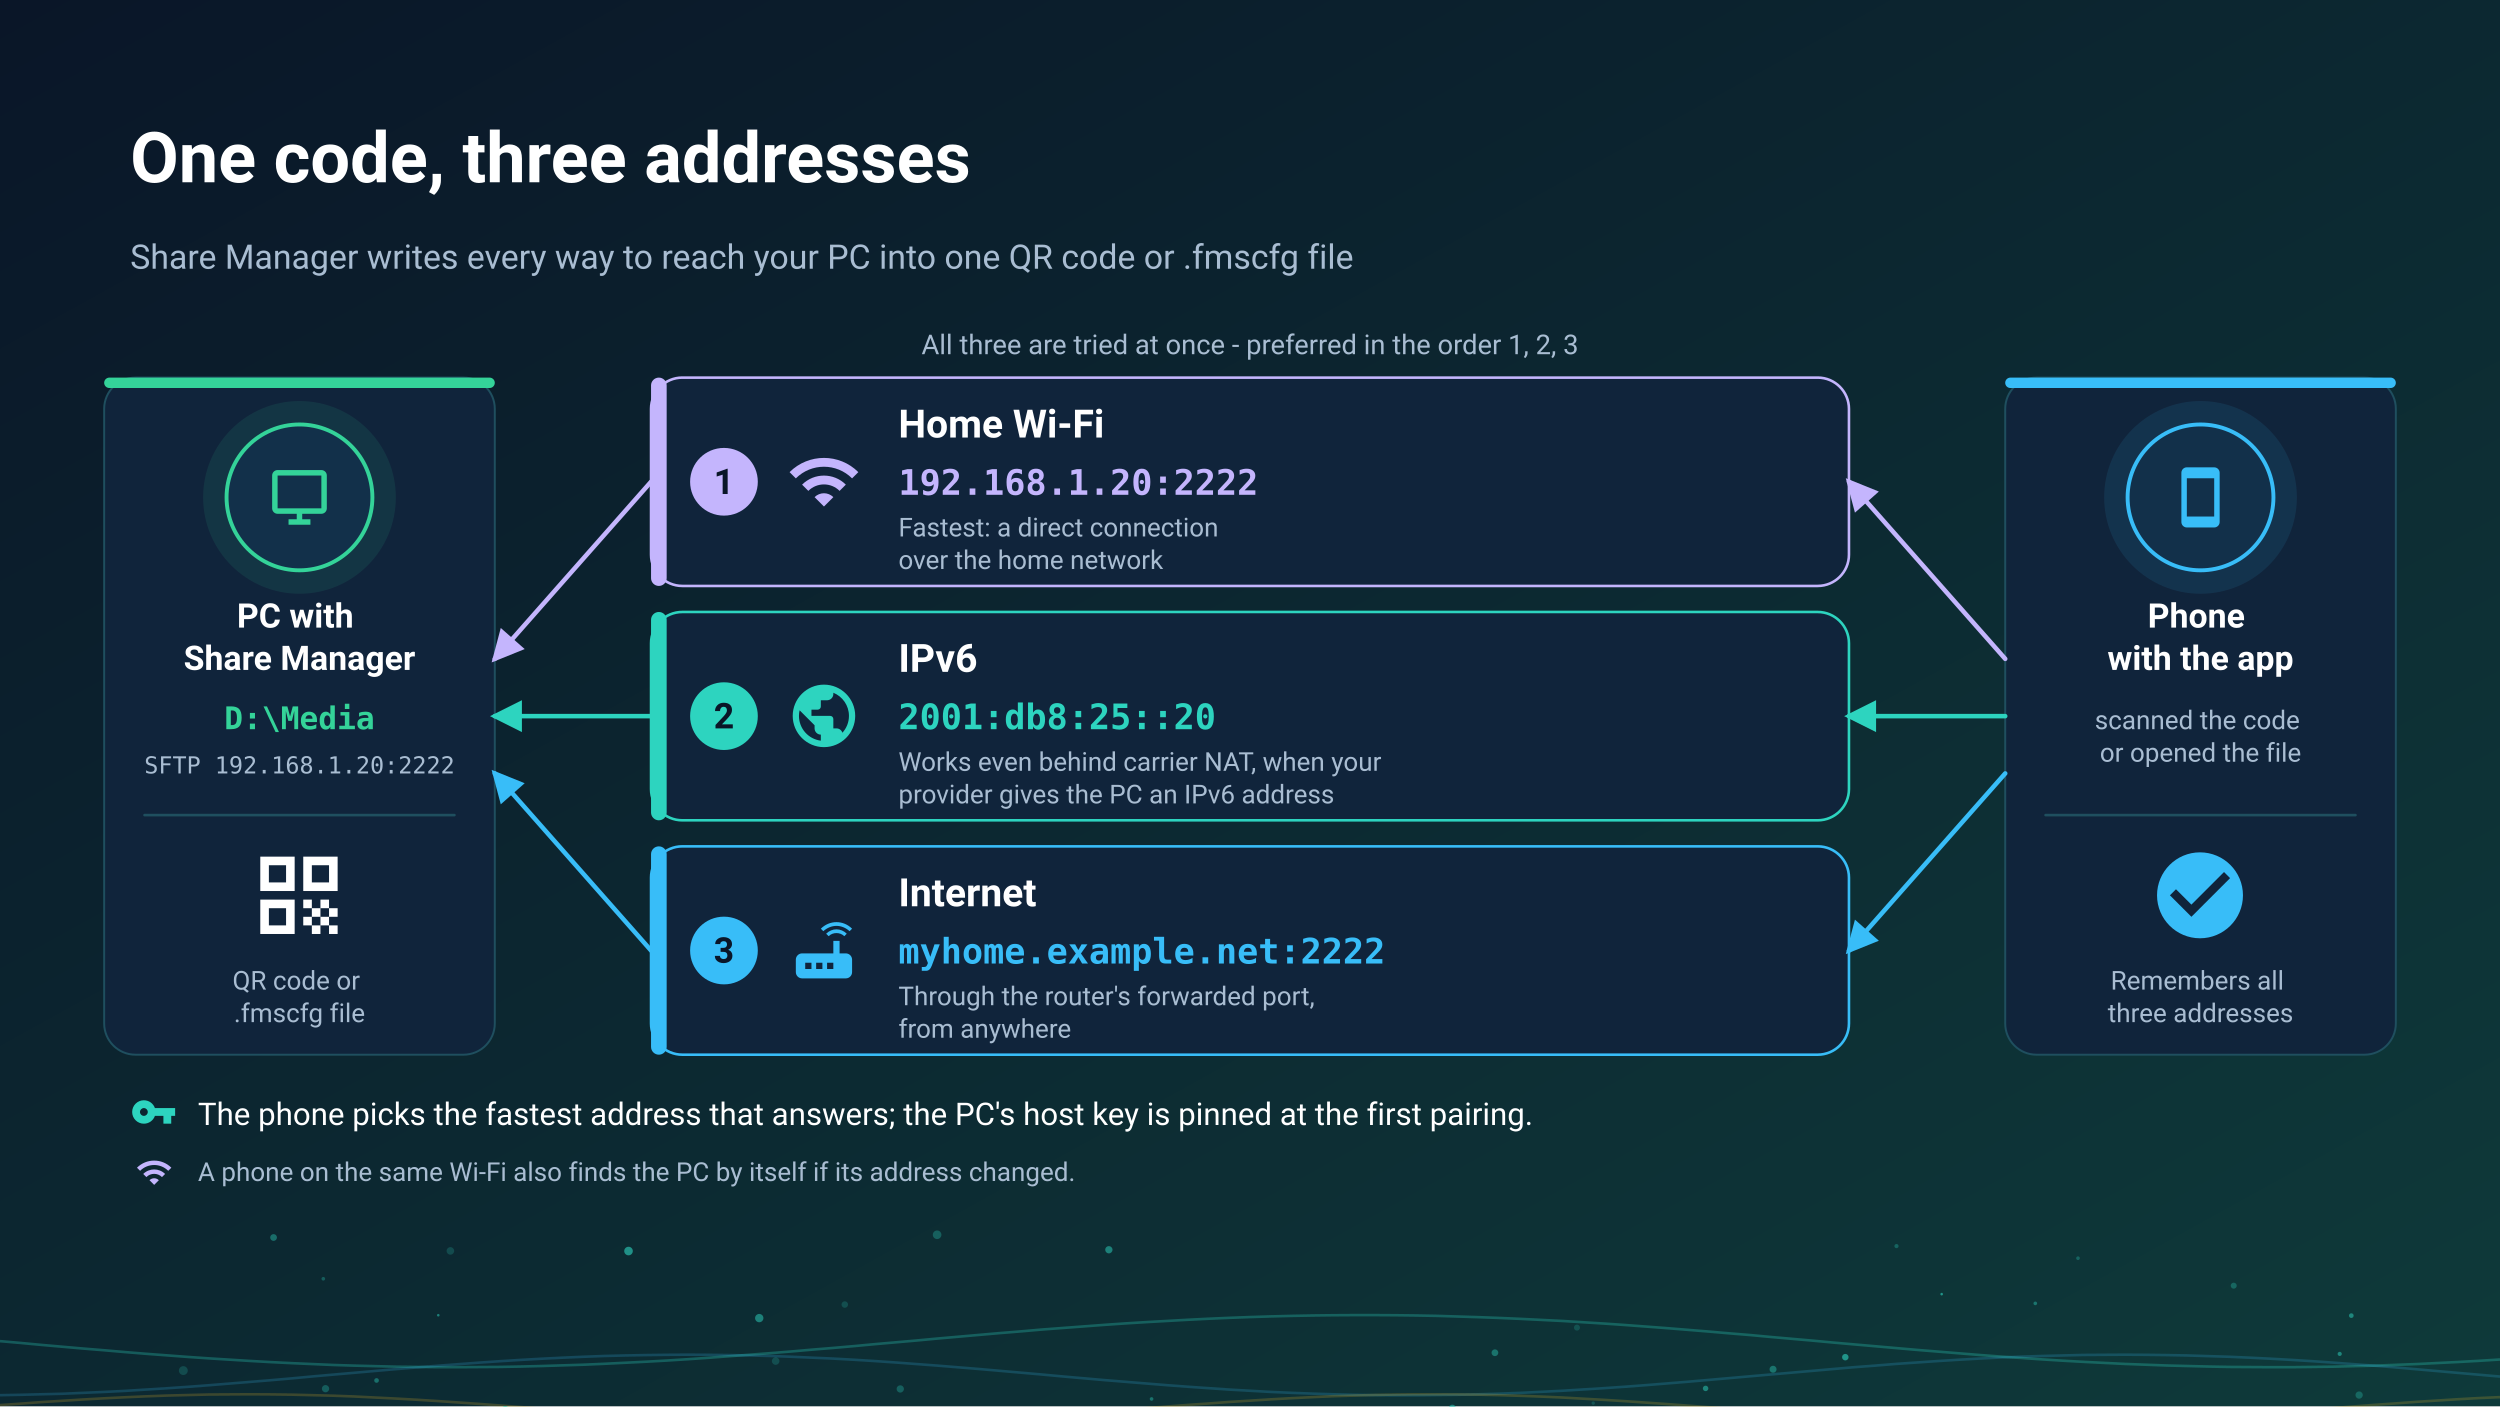
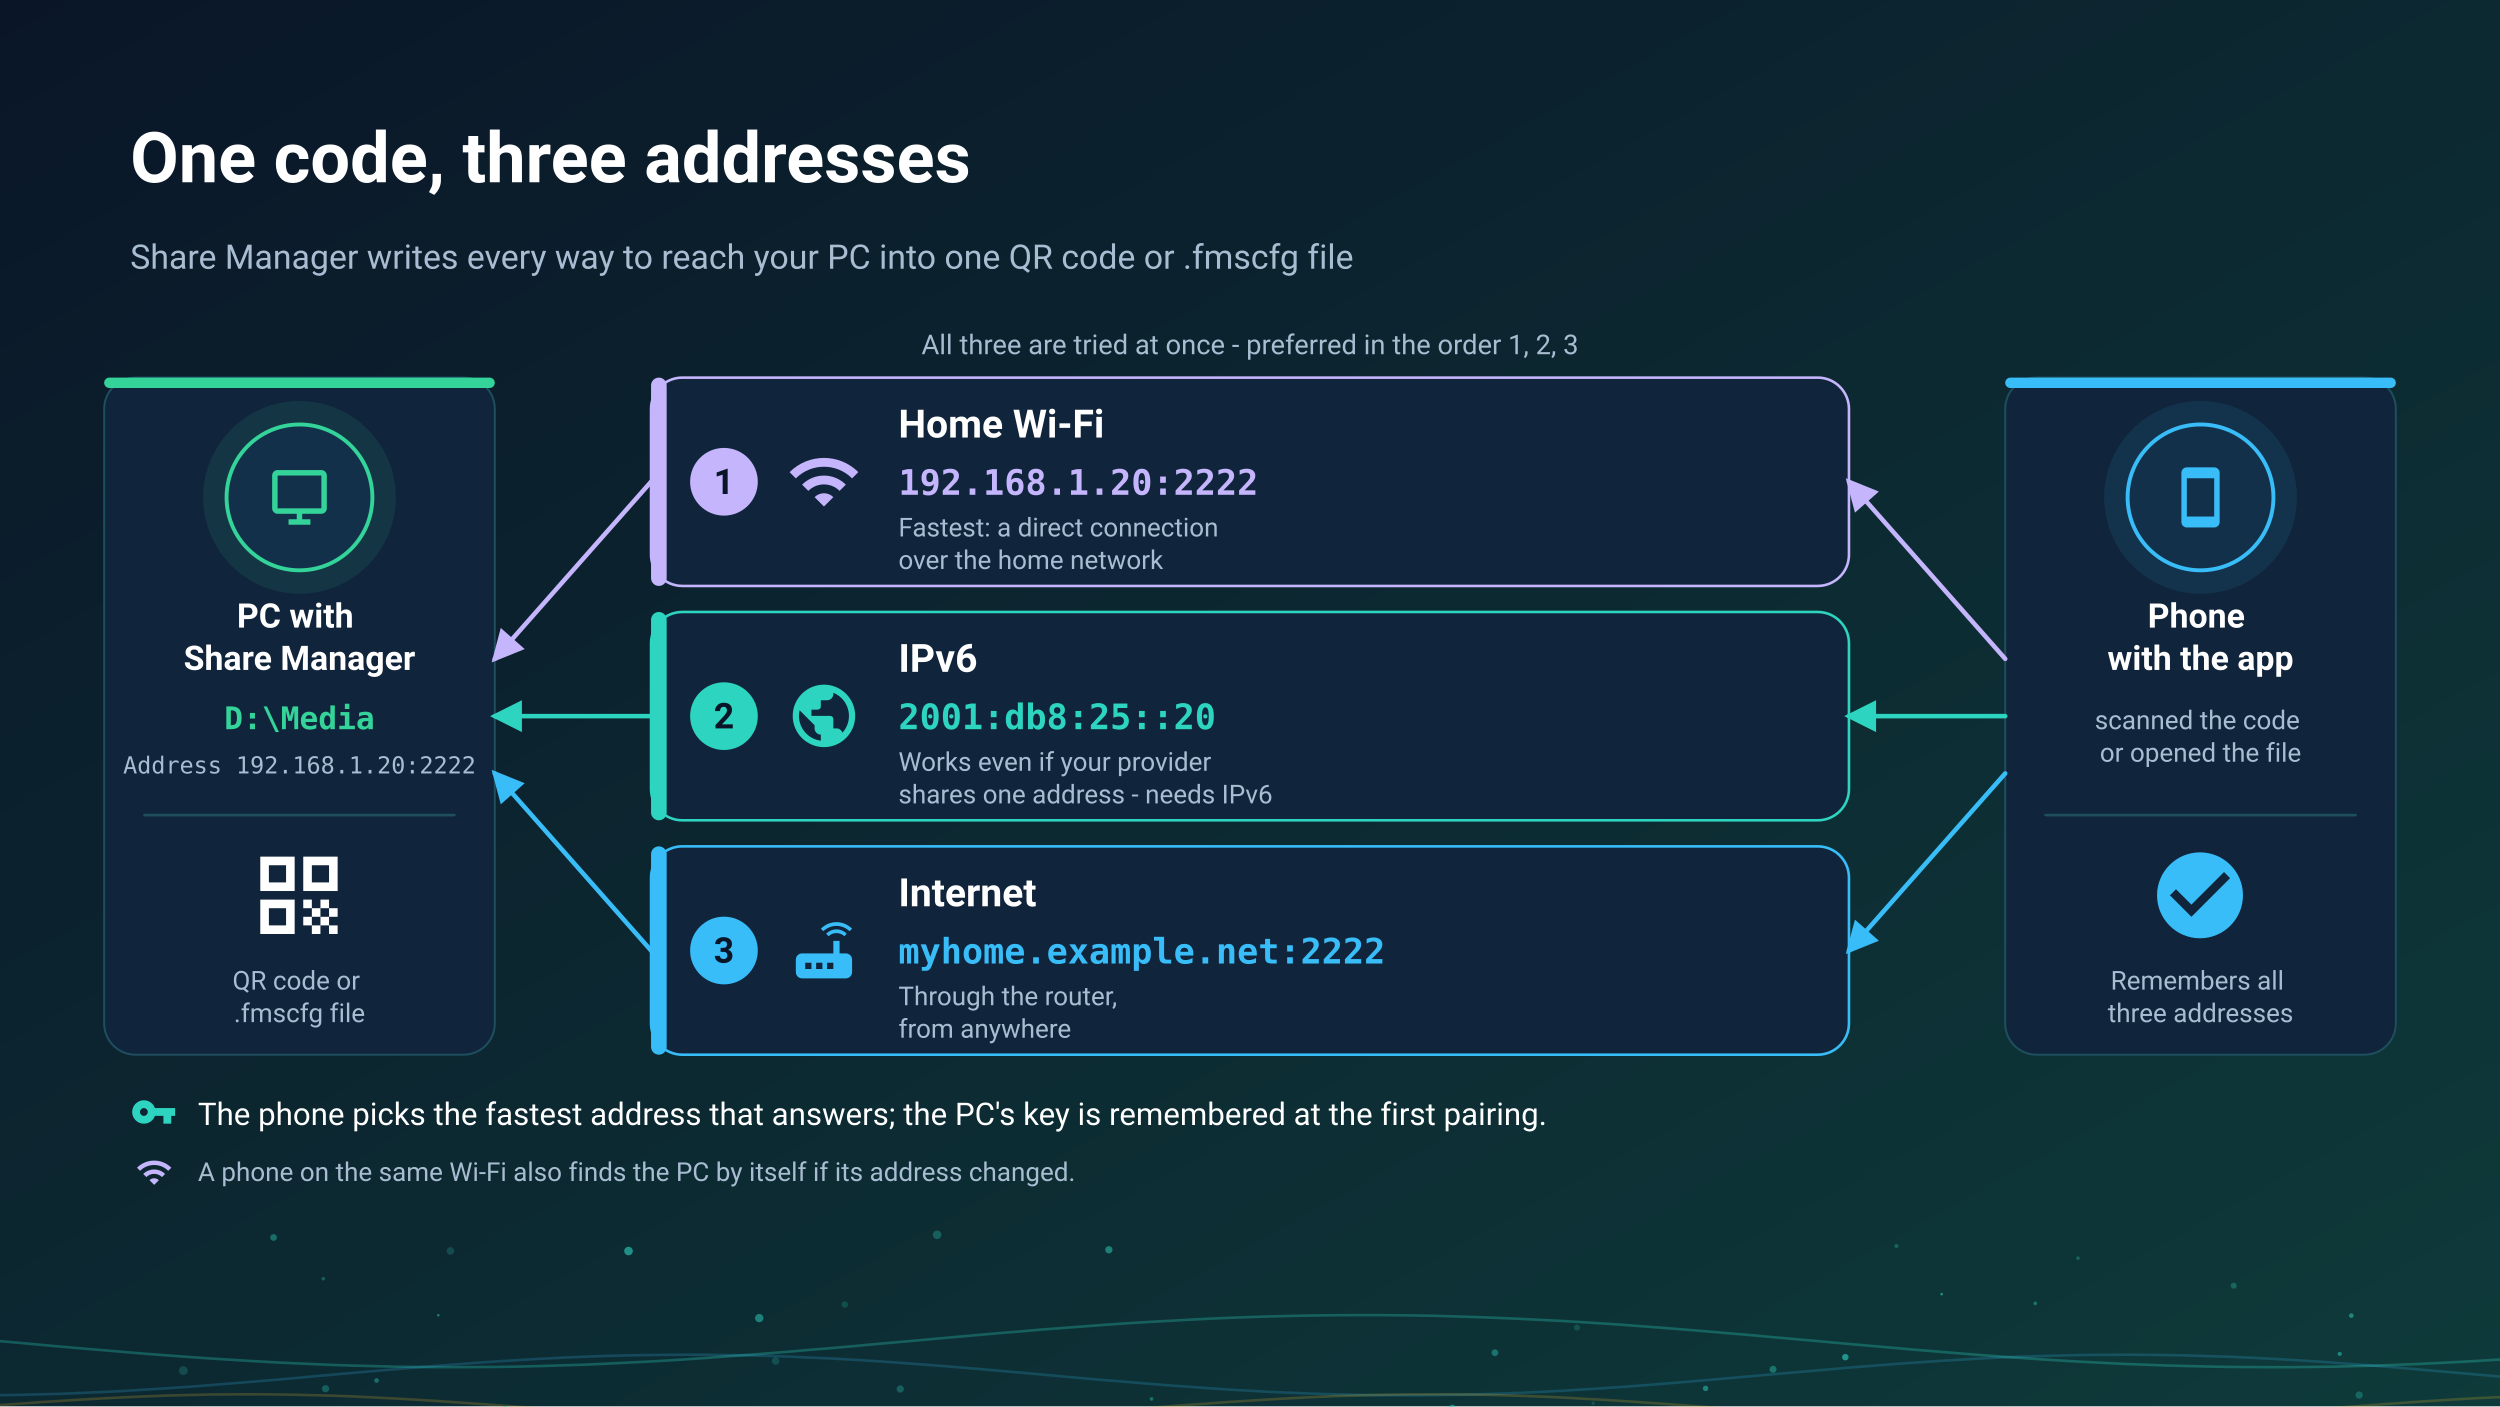
<svg xmlns="http://www.w3.org/2000/svg" viewBox="0 0 1920 1080" width="1920" height="1080" role="img" aria-labelledby="t d" lang="en">
  <defs>
    <marker id="arr-control" viewBox="0 0 10 10" refX="8.5" refY="5" markerWidth="7" markerHeight="7" orient="auto">
      <path d="M0 0L10 5L0 10z" fill="#38bdf8" />
    </marker>
    <marker id="arr-control-s" viewBox="0 0 10 10" refX="1.5" refY="5" markerWidth="7" markerHeight="7" orient="auto">
      <path d="M10 0L0 5L10 10z" fill="#38bdf8" />
    </marker>
    <marker id="arr-tunnel" viewBox="0 0 10 10" refX="8.5" refY="5" markerWidth="7" markerHeight="7" orient="auto">
      <path d="M0 0L10 5L0 10z" fill="#34d399" />
    </marker>
    <marker id="arr-tunnel-s" viewBox="0 0 10 10" refX="1.5" refY="5" markerWidth="7" markerHeight="7" orient="auto">
      <path d="M10 0L0 5L10 10z" fill="#34d399" />
    </marker>
    <marker id="arr-media" viewBox="0 0 10 10" refX="8.5" refY="5" markerWidth="7" markerHeight="7" orient="auto">
      <path d="M0 0L10 5L0 10z" fill="#fbbf24" />
    </marker>
    <marker id="arr-media-s" viewBox="0 0 10 10" refX="1.5" refY="5" markerWidth="7" markerHeight="7" orient="auto">
      <path d="M10 0L0 5L10 10z" fill="#fbbf24" />
    </marker>
    <marker id="arr-lan" viewBox="0 0 10 10" refX="8.5" refY="5" markerWidth="7" markerHeight="7" orient="auto">
      <path d="M0 0L10 5L0 10z" fill="#c4b5fd" />
    </marker>
    <marker id="arr-lan-s" viewBox="0 0 10 10" refX="1.5" refY="5" markerWidth="7" markerHeight="7" orient="auto">
      <path d="M10 0L0 5L10 10z" fill="#c4b5fd" />
    </marker>
    <marker id="arr-danger" viewBox="0 0 10 10" refX="8.5" refY="5" markerWidth="7" markerHeight="7" orient="auto">
      <path d="M0 0L10 5L0 10z" fill="#fca5a5" />
    </marker>
    <marker id="arr-danger-s" viewBox="0 0 10 10" refX="1.5" refY="5" markerWidth="7" markerHeight="7" orient="auto">
      <path d="M10 0L0 5L10 10z" fill="#fca5a5" />
    </marker>
    <marker id="arr-server" viewBox="0 0 10 10" refX="8.5" refY="5" markerWidth="7" markerHeight="7" orient="auto">
      <path d="M0 0L10 5L0 10z" fill="#2dd4bf" />
    </marker>
    <marker id="arr-server-s" viewBox="0 0 10 10" refX="1.5" refY="5" markerWidth="7" markerHeight="7" orient="auto">
      <path d="M10 0L0 5L10 10z" fill="#2dd4bf" />
    </marker>
    <marker id="arr-muted" viewBox="0 0 10 10" refX="8.5" refY="5" markerWidth="7" markerHeight="7" orient="auto">
      <path d="M0 0L10 5L0 10z" fill="#a9bdd2" />
    </marker>
    <marker id="arr-muted-s" viewBox="0 0 10 10" refX="1.5" refY="5" markerWidth="7" markerHeight="7" orient="auto">
      <path d="M10 0L0 5L10 10z" fill="#a9bdd2" />
    </marker>
    <marker id="arr-text" viewBox="0 0 10 10" refX="8.5" refY="5" markerWidth="7" markerHeight="7" orient="auto">
      <path d="M0 0L10 5L0 10z" fill="#ffffff" />
    </marker>
    <marker id="arr-text-s" viewBox="0 0 10 10" refX="1.5" refY="5" markerWidth="7" markerHeight="7" orient="auto">
      <path d="M10 0L0 5L10 10z" fill="#ffffff" />
    </marker>
    <filter id="soft" x="-20%" y="-20%" width="140%" height="140%">
      <feDropShadow dx="0" dy="4" stdDeviation="8" flood-color="#000" flood-opacity="0.18" />
    </filter>
    <filter id="glow" x="-50%" y="-50%" width="200%" height="200%">
      <feGaussianBlur stdDeviation="14" />
    </filter>
    <linearGradient id="bgGrad" x1="0" y1="0" x2="1" y2="1">
      <stop offset="0" stop-color="#0a1628" />
      <stop offset="1" stop-color="#0e3a3a" />
    </linearGradient>
    <radialGradient id="hub" cx="0.5" cy="0.5" r="0.5">
      <stop offset="0" stop-color="#2dd4bf" stop-opacity="0.55" />
      <stop offset="1" stop-color="#2dd4bf" stop-opacity="0" />
    </radialGradient>
  </defs>
  <rect width="1920" height="1080" fill="url(#bgGrad)" />
  <g aria-hidden="true">
    <polyline points="0 1030 16 1031.4 32 1032.9 48 1034.3 64 1035.7 80 1037 96 1038.4 112 1039.7 128 1040.9 144 1042.1 160 1043.2 176 1044.2 192 1045.2 208 1046.1 224 1046.9 240 1047.6 256 1048.3 272 1048.8 288 1049.2 304 1049.6 320 1049.8 336 1050 352 1050 368 1049.9 384 1049.8 400 1049.5 416 1049.1 432 1048.6 448 1048.1 464 1047.4 480 1046.6 496 1045.8 512 1044.9 528 1043.9 544 1042.8 560 1041.6 576 1040.4 592 1039.2 608 1037.9 624 1036.5 640 1035.2 656 1033.8 672 1032.3 688 1030.9 704 1029.5 720 1028 736 1026.6 752 1025.2 768 1023.8 784 1022.5 800 1021.1 816 1019.9 832 1018.7 848 1017.5 864 1016.4 880 1015.4 896 1014.5 912 1013.6 928 1012.8 944 1012.1 960 1011.5 976 1011 992 1010.6 1008 1010.3 1024 1010.1 1040 1010 1056 1010 1072 1010.1 1088 1010.3 1104 1010.6 1120 1011.1 1136 1011.6 1152 1012.2 1168 1012.9 1184 1013.7 1200 1014.5 1216 1015.5 1232 1016.5 1248 1017.6 1264 1018.8 1280 1020 1296 1021.3 1312 1022.6 1328 1024 1344 1025.3 1360 1026.8 1376 1028.2 1392 1029.6 1408 1031.1 1424 1032.5 1440 1033.9 1456 1035.3 1472 1036.7 1488 1038 1504 1039.3 1520 1040.6 1536 1041.8 1552 1042.9 1568 1044 1584 1045 1600 1045.9 1616 1046.7 1632 1047.5 1648 1048.1 1664 1048.7 1680 1049.1 1696 1049.5 1712 1049.8 1728 1049.9 1744 1050 1760 1050 1776 1049.8 1792 1049.6 1808 1049.2 1824 1048.8 1840 1048.2 1856 1047.6 1872 1046.8 1888 1046 1904 1045.1 1920 1044.1" fill="none" stroke="#2dd4bf" stroke-width="2" opacity="0.3" />
    <polyline points="0 1071.5 16 1071.2 32 1070.8 48 1070.4 64 1069.7 80 1069 96 1068.2 112 1067.2 128 1066.2 144 1065.1 160 1063.9 176 1062.6 192 1061.3 208 1060 224 1058.6 240 1057.1 256 1055.7 272 1054.3 288 1052.9 304 1051.5 320 1050.2 336 1048.9 352 1047.7 368 1046.5 384 1045.4 400 1044.4 416 1043.5 432 1042.7 448 1042 464 1041.4 480 1041 496 1040.7 512 1040.5 528 1040.4 544 1040.5 560 1040.7 576 1041 592 1041.4 608 1042 624 1042.7 640 1043.4 656 1044.3 672 1045.3 688 1046.4 704 1047.6 720 1048.8 736 1050.1 752 1051.4 768 1052.8 784 1054.2 800 1055.6 816 1057.1 832 1058.5 848 1059.9 864 1061.2 880 1062.5 896 1063.8 912 1065 928 1066.1 944 1067.2 960 1068.1 976 1069 992 1069.7 1008 1070.3 1024 1070.8 1040 1071.2 1056 1071.5 1072 1071.6 1088 1071.6 1104 1071.4 1120 1071.2 1136 1070.8 1152 1070.3 1168 1069.7 1184 1068.9 1200 1068.1 1216 1067.1 1232 1066.1 1248 1065 1264 1063.8 1280 1062.5 1296 1061.2 1312 1059.8 1328 1058.4 1344 1057 1360 1055.6 1376 1054.2 1392 1052.8 1408 1051.4 1424 1050 1440 1048.8 1456 1047.5 1472 1046.4 1488 1045.3 1504 1044.3 1520 1043.4 1536 1042.6 1552 1041.9 1568 1041.4 1584 1041 1600 1040.6 1616 1040.5 1632 1040.4 1648 1040.5 1664 1040.7 1680 1041 1696 1041.5 1712 1042 1728 1042.7 1744 1043.5 1760 1044.4 1776 1045.4 1792 1046.5 1808 1047.7 1824 1048.9 1840 1050.2 1856 1051.6 1872 1053 1888 1054.4 1904 1055.8 1920 1057.2" fill="none" stroke="#38bdf8" stroke-width="2" opacity="0.2" />
    <polyline points="0 1079.1 16 1078 32 1076.8 48 1075.8 64 1074.8 80 1073.9 96 1073.1 112 1072.4 128 1071.8 144 1071.4 160 1071 176 1070.9 192 1070.8 208 1070.9 224 1071.1 240 1071.5 256 1071.9 272 1072.5 288 1073.3 304 1074.1 320 1075 336 1076 352 1077.1 368 1078.2 384 1079.4 400 1080.6 416 1081.9 432 1083.1 448 1084.3 464 1085.5 480 1086.7 496 1087.8 512 1088.8 528 1089.7 544 1090.6 560 1091.3 576 1091.9 592 1092.4 608 1092.8 624 1093.1 640 1093.2 656 1093.2 672 1093 688 1092.7 704 1092.3 720 1091.8 736 1091.1 752 1090.3 768 1089.4 784 1088.5 800 1087.4 816 1086.3 832 1085.1 848 1083.9 864 1082.7 880 1081.5 896 1080.2 912 1079 928 1077.9 944 1076.7 960 1075.7 976 1074.7 992 1073.8 1008 1073 1024 1072.3 1040 1071.8 1056 1071.3 1072 1071 1088 1070.8 1104 1070.8 1120 1070.9 1136 1071.1 1152 1071.5 1168 1072 1184 1072.6 1200 1073.3 1216 1074.2 1232 1075.1 1248 1076.1 1264 1077.2 1280 1078.3 1296 1079.5 1312 1080.7 1328 1082 1344 1083.2 1360 1084.4 1376 1085.6 1392 1086.8 1408 1087.8 1424 1088.9 1440 1089.8 1456 1090.6 1472 1091.4 1488 1092 1504 1092.5 1520 1092.9 1536 1093.1 1552 1093.2 1568 1093.2 1584 1093 1600 1092.7 1616 1092.3 1632 1091.7 1648 1091 1664 1090.2 1680 1089.4 1696 1088.4 1712 1087.3 1728 1086.2 1744 1085 1760 1083.8 1776 1082.6 1792 1081.4 1808 1080.1 1824 1078.9 1840 1077.8 1856 1076.6 1872 1075.6 1888 1074.6 1904 1073.7 1920 1073" fill="none" stroke="#fbbf24" stroke-width="2" opacity="0.2" />
    <circle cx="1769.1" cy="1140.9" r="2.1" fill="#2dd4bf" stroke="none" stroke-width="2" opacity="0.2" />
    <circle cx="388" cy="1082.9" r="3.1" fill="#2dd4bf" stroke="none" stroke-width="2" opacity="0.6" />
    <circle cx="1560.5" cy="1095.1" r="1.3" fill="#2dd4bf" stroke="none" stroke-width="2" opacity="0.5" />
    <circle cx="1811.8" cy="1071.4" r="2.8" fill="#2dd4bf" stroke="none" stroke-width="2" opacity="0.3" />
    <circle cx="1715.5" cy="987.4" r="2.3" fill="#2dd4bf" stroke="none" stroke-width="2" opacity="0.3" />
    <circle cx="1796.9" cy="1039.8" r="1.6" fill="#2dd4bf" stroke="none" stroke-width="2" opacity="0.5" />
    <circle cx="1417.2" cy="1042.3" r="2.5" fill="#2dd4bf" stroke="none" stroke-width="2" opacity="0.6" />
    <circle cx="210.1" cy="950.4" r="2.6" fill="#2dd4bf" stroke="none" stroke-width="2" opacity="0.4" />
    <circle cx="1465" cy="1108.5" r="2.2" fill="#2dd4bf" stroke="none" stroke-width="2" opacity="0.2" />
    <circle cx="1361.7" cy="1051.6" r="2.7" fill="#2dd4bf" stroke="none" stroke-width="2" opacity="0.4" />
    <circle cx="583.1" cy="1012.3" r="3.2" fill="#2dd4bf" stroke="none" stroke-width="2" opacity="0.5" />
    <circle cx="482.7" cy="960.8" r="3.3" fill="#2dd4bf" stroke="none" stroke-width="2" opacity="0.6" />
    <circle cx="336.6" cy="1010.1" r="1" fill="#2dd4bf" stroke="none" stroke-width="2" opacity="0.5" />
    <circle cx="286.7" cy="1116.8" r="2" fill="#2dd4bf" stroke="none" stroke-width="2" opacity="0.4" />
    <circle cx="1309.9" cy="1066.3" r="2.1" fill="#2dd4bf" stroke="none" stroke-width="2" opacity="0.5" />
    <circle cx="120.9" cy="1138.1" r="3.3" fill="#2dd4bf" stroke="none" stroke-width="2" opacity="0.5" />
    <circle cx="140.8" cy="1052.6" r="3.4" fill="#2dd4bf" stroke="none" stroke-width="2" opacity="0.2" />
    <circle cx="250" cy="1066.5" r="2.8" fill="#2dd4bf" stroke="none" stroke-width="2" opacity="0.3" />
    <circle cx="1081.7" cy="1150.5" r="1" fill="#2dd4bf" stroke="none" stroke-width="2" opacity="0.4" />
    <circle cx="1148.1" cy="1038.9" r="2.6" fill="#2dd4bf" stroke="none" stroke-width="2" opacity="0.4" />
    <circle cx="1115.4" cy="1081.7" r="2.9" fill="#2dd4bf" stroke="none" stroke-width="2" opacity="0.5" />
    <circle cx="68.4" cy="1147.1" r="2.2" fill="#2dd4bf" stroke="none" stroke-width="2" opacity="0.6" />
    <circle cx="698.3" cy="1159.8" r="2.1" fill="#2dd4bf" stroke="none" stroke-width="2" opacity="0.2" />
    <circle cx="135.7" cy="1141.3" r="2.3" fill="#2dd4bf" stroke="none" stroke-width="2" opacity="0.3" />
    <circle cx="851.6" cy="959.8" r="2.8" fill="#2dd4bf" stroke="none" stroke-width="2" opacity="0.5" />
    <circle cx="361.3" cy="1095.3" r="3.1" fill="#2dd4bf" stroke="none" stroke-width="2" opacity="0.4" />
    <circle cx="1223.6" cy="1077.6" r="1.3" fill="#2dd4bf" stroke="none" stroke-width="2" opacity="0.2" />
    <circle cx="1515.4" cy="1114.8" r="3.3" fill="#2dd4bf" stroke="none" stroke-width="2" opacity="0.3" />
    <circle cx="1849.7" cy="1114.5" r="1.4" fill="#2dd4bf" stroke="none" stroke-width="2" opacity="0.3" />
    <circle cx="345.9" cy="960.7" r="2.9" fill="#2dd4bf" stroke="none" stroke-width="2" opacity="0.2" />
    <circle cx="80.6" cy="1148.3" r="3.1" fill="#2dd4bf" stroke="none" stroke-width="2" opacity="0.2" />
    <circle cx="289.2" cy="1060.2" r="1.8" fill="#2dd4bf" stroke="none" stroke-width="2" opacity="0.4" />
    <circle cx="884.4" cy="1074.4" r="1.4" fill="#2dd4bf" stroke="none" stroke-width="2" opacity="0.4" />
    <circle cx="1423.4" cy="1131.6" r="2.2" fill="#2dd4bf" stroke="none" stroke-width="2" opacity="0.5" />
    <circle cx="1595.9" cy="966.3" r="1.4" fill="#2dd4bf" stroke="none" stroke-width="2" opacity="0.3" />
    <circle cx="1563.1" cy="1001" r="1.4" fill="#2dd4bf" stroke="none" stroke-width="2" opacity="0.4" />
    <circle cx="248.3" cy="982.1" r="1.4" fill="#2dd4bf" stroke="none" stroke-width="2" opacity="0.3" />
    <circle cx="1456.5" cy="957" r="1.6" fill="#2dd4bf" stroke="none" stroke-width="2" opacity="0.3" />
    <circle cx="691.4" cy="1066.7" r="2.8" fill="#2dd4bf" stroke="none" stroke-width="2" opacity="0.3" />
    <circle cx="1712.5" cy="1090" r="2.2" fill="#2dd4bf" stroke="none" stroke-width="2" opacity="0.2" />
    <circle cx="595.7" cy="1045.3" r="2.9" fill="#2dd4bf" stroke="none" stroke-width="2" opacity="0.2" />
    <circle cx="1211.1" cy="1019.6" r="2.3" fill="#2dd4bf" stroke="none" stroke-width="2" opacity="0.2" />
    <circle cx="648.8" cy="1001.9" r="2.5" fill="#2dd4bf" stroke="none" stroke-width="2" opacity="0.2" />
    <circle cx="1805.8" cy="1010.4" r="1.8" fill="#2dd4bf" stroke="none" stroke-width="2" opacity="0.5" />
    <circle cx="1491.2" cy="993.9" r="1" fill="#2dd4bf" stroke="none" stroke-width="2" opacity="0.6" />
    <circle cx="719.7" cy="948.3" r="3.3" fill="#2dd4bf" stroke="none" stroke-width="2" opacity="0.3" />
  </g>
  <text x="100" y="140" font-family="'Segoe UI', Roboto, 'Noto Sans', 'Helvetica Neue', Arial, sans-serif" font-size="54" font-weight="700" fill="#ffffff" text-anchor="start">
    <tspan x="100" dy="0">One code, three addresses</tspan>
  </text>
  <text x="100" y="206.4" font-family="'Segoe UI', Roboto, 'Noto Sans', 'Helvetica Neue', Arial, sans-serif" font-size="26" font-weight="400" fill="#a9bdd2" text-anchor="start">
    <tspan x="100" dy="0">Share Manager writes every way to reach your PC into one QR code or .fmscfg file</tspan>
  </text>
  <text x="960" y="272" font-family="'Segoe UI', Roboto, 'Noto Sans', 'Helvetica Neue', Arial, sans-serif" font-size="21" font-weight="400" fill="#a9bdd2" text-anchor="middle">
    <tspan x="960" dy="0">All three are tried at once - preferred in the order 1, 2, 3</tspan>
  </text>
  <rect x="80" y="290" width="300" height="520" rx="24" fill="#10243b" stroke="#1f4f5f" stroke-width="1.5" />
  <rect x="80" y="290" width="300" height="8" rx="4" fill="#34d399" stroke="none" stroke-width="1.5" />
  <g>
    <circle cx="230" cy="382" r="74" fill="#34d399" stroke="none" stroke-width="2" opacity="0.1" />
    <circle cx="230" cy="382" r="56" fill="#12304a" stroke="#34d399" stroke-width="3" />
    <g transform="translate(204.8 356.8) scale(2.1)">
      <path d="M20 2H4c-1.1 0-2 .9-2 2v12c0 1.1.9 2 2 2h7v2H8v2h8v-2h-3v-2h7c1.1 0 2-.9 2-2V4c0-1.1-.9-2-2-2zm0 14H4V4h16v12z" fill="#34d399" />
    </g>
  </g>
  <text x="230" y="482" font-family="'Segoe UI', Roboto, 'Noto Sans', 'Helvetica Neue', Arial, sans-serif" font-size="26" font-weight="700" fill="#ffffff" text-anchor="middle">
    <tspan x="230" dy="0">PC with</tspan>
    <tspan x="230" dy="32.5">Share Manager</tspan>
  </text>
  <rect x="110" y="625" width="240" height="2" rx="1" fill="#1f4f5f" stroke="none" stroke-width="1.5" />
  <text x="230" y="560" font-family="Consolas, 'Roboto Mono', 'DejaVu Sans Mono', monospace" font-size="24" font-weight="700" fill="#34d399" text-anchor="middle">
    <tspan x="230" dy="0">D:\Media</tspan>
  </text>
  <text x="230" y="594" font-family="Consolas, 'Roboto Mono', 'DejaVu Sans Mono', monospace" font-size="18" font-weight="400" fill="#a9bdd2" text-anchor="middle">
-     <tspan x="230" dy="0">SFTP  192.168.1.20:2222</tspan>
+     <tspan x="230" dy="0">Address  192.168.1.20:2222</tspan>
  </text>
  <g transform="translate(190 648) scale(3.3)">
    <path d="M3 11h8V3H3v8zm2-6h4v4H5V5zm-2 16h8v-8H3v8zm2-6h4v4H5v-4zM13 3v8h8V3h-8zm6 6h-4V5h4v4zm0 10h2v2h-2zm-6-6h2v2h-2zm2 2h2v2h-2zm-2 2h2v2h-2zm2 2h2v2h-2zm2-2h2v2h-2zm0-4h2v2h-2zm2 2h2v2h-2z" fill="#ffffff" />
  </g>
  <text x="230" y="760" font-family="'Segoe UI', Roboto, 'Noto Sans', 'Helvetica Neue', Arial, sans-serif" font-size="20" font-weight="400" fill="#a9bdd2" text-anchor="middle">
    <tspan x="230" dy="0">QR code or</tspan>
    <tspan x="230" dy="25">.fmscfg file</tspan>
  </text>
  <rect x="1540" y="290" width="300" height="520" rx="24" fill="#10243b" stroke="#1f4f5f" stroke-width="1.5" />
  <rect x="1540" y="290" width="300" height="8" rx="4" fill="#38bdf8" stroke="none" stroke-width="1.5" />
  <g>
    <circle cx="1690" cy="382" r="74" fill="#38bdf8" stroke="none" stroke-width="2" opacity="0.1" />
    <circle cx="1690" cy="382" r="56" fill="#12304a" stroke="#38bdf8" stroke-width="3" />
    <g transform="translate(1664.8 356.8) scale(2.1)">
      <path d="M17 1.01L7 1c-1.1 0-2 .9-2 2v18c0 1.1.9 2 2 2h10c1.1 0 2-.9 2-2V3c0-1.1-.9-1.99-2-1.99zM17 19H7V5h10v14z" fill="#38bdf8" />
    </g>
  </g>
  <text x="1690" y="482" font-family="'Segoe UI', Roboto, 'Noto Sans', 'Helvetica Neue', Arial, sans-serif" font-size="26" font-weight="700" fill="#ffffff" text-anchor="middle">
    <tspan x="1690" dy="0">Phone</tspan>
    <tspan x="1690" dy="32.5">with the app</tspan>
  </text>
  <rect x="1570" y="625" width="240" height="2" rx="1" fill="#1f4f5f" stroke="none" stroke-width="1.5" />
  <text x="1690" y="560" font-family="'Segoe UI', Roboto, 'Noto Sans', 'Helvetica Neue', Arial, sans-serif" font-size="20" font-weight="400" fill="#a9bdd2" text-anchor="middle">
    <tspan x="1690" dy="0">scanned the code</tspan>
    <tspan x="1690" dy="25">or opened the file</tspan>
  </text>
  <g transform="translate(1650 648) scale(3.3)">
    <path d="M12 2C6.48 2 2 6.48 2 12s4.48 10 10 10 10-4.48 10-10S17.52 2 12 2zm-2 15l-5-5 1.41-1.41L10 14.17l7.590-7.59L19 8l-9 9z" fill="#38bdf8" />
  </g>
  <text x="1690" y="760" font-family="'Segoe UI', Roboto, 'Noto Sans', 'Helvetica Neue', Arial, sans-serif" font-size="20" font-weight="400" fill="#a9bdd2" text-anchor="middle">
    <tspan x="1690" dy="0">Remembers all</tspan>
    <tspan x="1690" dy="25">three addresses</tspan>
  </text>
  <rect x="500" y="290" width="920" height="160" rx="24" fill="#10243b" stroke="#c4b5fd" stroke-width="2" />
  <rect x="500" y="290" width="12" height="160" rx="6" fill="#c4b5fd" stroke="none" stroke-width="1.5" />
  <circle cx="556" cy="370" r="26" fill="#c4b5fd" stroke="none" stroke-width="2" />
  <text x="556" y="379.4" font-family="'Segoe UI', Roboto, 'Noto Sans', 'Helvetica Neue', Arial, sans-serif" font-size="27.3" font-weight="700" fill="#0a1628" text-anchor="middle">
    <tspan x="556" dy="0">1</tspan>
  </text>
  <g transform="translate(604 341) scale(2.4)">
    <path d="M1 9l2 2c4.97-4.97 13.03-4.97 18 0l2-2C16.93 2.93 7.08 2.93 1 9zm8 8l3 3 3-3c-1.65-1.66-4.34-1.66-6 0zm-4-4l2 2c2.76-2.76 7.24-2.76 10 0l2-2C15.14 9.14 8.87 9.14 5 13z" fill="#c4b5fd" />
  </g>
  <text x="690" y="336" font-family="'Segoe UI', Roboto, 'Noto Sans', 'Helvetica Neue', Arial, sans-serif" font-size="30" font-weight="700" fill="#ffffff" text-anchor="start">
    <tspan x="690" dy="0">Home Wi-Fi</tspan>
  </text>
  <text x="690" y="380" font-family="Consolas, 'Roboto Mono', 'DejaVu Sans Mono', monospace" font-size="27" font-weight="700" fill="#c4b5fd" text-anchor="start">
    <tspan x="690" dy="0">192.168.1.20:2222</tspan>
  </text>
  <text x="690" y="412" font-family="'Segoe UI', Roboto, 'Noto Sans', 'Helvetica Neue', Arial, sans-serif" font-size="20" font-weight="400" fill="#a9bdd2" text-anchor="start">
    <tspan x="690" dy="0">Fastest: a direct connection</tspan>
    <tspan x="690" dy="25">over the home network</tspan>
  </text>
  <path d="M500 370 L380 506" fill="none" stroke="#c4b5fd" stroke-width="3.5" stroke-linecap="round" stroke-linejoin="round" marker-end="url(#arr-lan)" />
  <path d="M1540 506 L1420 370" fill="none" stroke="#c4b5fd" stroke-width="3.5" stroke-linecap="round" stroke-linejoin="round" marker-end="url(#arr-lan)" />
  <rect x="500" y="470" width="920" height="160" rx="24" fill="#10243b" stroke="#2dd4bf" stroke-width="2" />
  <rect x="500" y="470" width="12" height="160" rx="6" fill="#2dd4bf" stroke="none" stroke-width="1.5" />
  <circle cx="556" cy="550" r="26" fill="#2dd4bf" stroke="none" stroke-width="2" />
  <text x="556" y="559.4" font-family="'Segoe UI', Roboto, 'Noto Sans', 'Helvetica Neue', Arial, sans-serif" font-size="27.3" font-weight="700" fill="#0a1628" text-anchor="middle">
    <tspan x="556" dy="0">2</tspan>
  </text>
  <g transform="translate(604 521) scale(2.4)">
    <path d="M12 2C6.48 2 2 6.48 2 12s4.48 10 10 10 10-4.48 10-10S17.52 2 12 2zm-1 17.93c-3.95-.49-7-3.85-7-7.93 0-.62.08-1.21.21-1.79L9 15v1c0 1.1.9 2 2 2v1.93zm6.9-2.54c-.26-.81-1-1.39-1.9-1.39h-1v-3c0-.55-.45-1-1-1H8v-2h2c.55 0 1-.45 1-1V7h2c1.1 0 2-.9 2-2v-.41c2.93 1.19 5 4.06 5 7.41 0 2.08-.8 3.97-2.1 5.39z" fill="#2dd4bf" />
  </g>
  <text x="690" y="516" font-family="'Segoe UI', Roboto, 'Noto Sans', 'Helvetica Neue', Arial, sans-serif" font-size="30" font-weight="700" fill="#ffffff" text-anchor="start">
    <tspan x="690" dy="0">IPv6</tspan>
  </text>
  <text x="690" y="560" font-family="Consolas, 'Roboto Mono', 'DejaVu Sans Mono', monospace" font-size="27" font-weight="700" fill="#2dd4bf" text-anchor="start">
    <tspan x="690" dy="0">2001:db8:25::20</tspan>
  </text>
  <text x="690" y="592" font-family="'Segoe UI', Roboto, 'Noto Sans', 'Helvetica Neue', Arial, sans-serif" font-size="20" font-weight="400" fill="#a9bdd2" text-anchor="start">
-     <tspan x="690" dy="0">Works even behind carrier NAT, when your</tspan>
-     <tspan x="690" dy="25">provider gives the PC an IPv6 address</tspan>
+     <tspan x="690" dy="0">Works even if your provider</tspan>
+     <tspan x="690" dy="25">shares one address - needs IPv6</tspan>
  </text>
  <path d="M500 550 L380 550" fill="none" stroke="#2dd4bf" stroke-width="3.5" stroke-linecap="round" stroke-linejoin="round" marker-end="url(#arr-server)" />
  <path d="M1540 550 L1420 550" fill="none" stroke="#2dd4bf" stroke-width="3.5" stroke-linecap="round" stroke-linejoin="round" marker-end="url(#arr-server)" />
  <rect x="500" y="650" width="920" height="160" rx="24" fill="#10243b" stroke="#38bdf8" stroke-width="2" />
  <rect x="500" y="650" width="12" height="160" rx="6" fill="#38bdf8" stroke="none" stroke-width="1.5" />
  <circle cx="556" cy="730" r="26" fill="#38bdf8" stroke="none" stroke-width="2" />
  <text x="556" y="739.4" font-family="'Segoe UI', Roboto, 'Noto Sans', 'Helvetica Neue', Arial, sans-serif" font-size="27.3" font-weight="700" fill="#0a1628" text-anchor="middle">
    <tspan x="556" dy="0">3</tspan>
  </text>
  <g transform="translate(604 701) scale(2.4)">
    <path d="M20.2 5.9l.8-.8C19.6 3.7 17.8 3 16 3s-3.6.7-5 2.1l.8.8C13 4.8 14.5 4.2 16 4.2s3 .6 4.2 1.7zm-.9.8c-.9-.9-2.1-1.4-3.3-1.4s-2.4.5-3.3 1.4l.8.8c.7-.7 1.6-1 2.5-1 .9 0 1.8.3 2.5 1l.8-.8zM19 13h-2V9h-2v4H5c-1.1 0-2 .9-2 2v4c0 1.1.9 2 2 2h14c1.1 0 2-.9 2-2v-4c0-1.1-.9-2-2-2zM8 18H6v-2h2v2zm3.5 0h-2v-2h2v2zm3.5 0h-2v-2h2v2z" fill="#38bdf8" />
  </g>
  <text x="690" y="696" font-family="'Segoe UI', Roboto, 'Noto Sans', 'Helvetica Neue', Arial, sans-serif" font-size="30" font-weight="700" fill="#ffffff" text-anchor="start">
    <tspan x="690" dy="0">Internet</tspan>
  </text>
  <text x="690" y="740" font-family="Consolas, 'Roboto Mono', 'DejaVu Sans Mono', monospace" font-size="27" font-weight="700" fill="#38bdf8" text-anchor="start">
    <tspan x="690" dy="0">myhome.example.net:2222</tspan>
  </text>
  <text x="690" y="772" font-family="'Segoe UI', Roboto, 'Noto Sans', 'Helvetica Neue', Arial, sans-serif" font-size="20" font-weight="400" fill="#a9bdd2" text-anchor="start">
-     <tspan x="690" dy="0">Through the router's forwarded port,</tspan>
+     <tspan x="690" dy="0">Through the router,</tspan>
    <tspan x="690" dy="25">from anywhere</tspan>
  </text>
  <path d="M500 730 L380 594" fill="none" stroke="#38bdf8" stroke-width="3.5" stroke-linecap="round" stroke-linejoin="round" marker-end="url(#arr-control)" />
  <path d="M1540 594 L1420 730" fill="none" stroke="#38bdf8" stroke-width="3.5" stroke-linecap="round" stroke-linejoin="round" marker-end="url(#arr-control)" />
  <g transform="translate(100 836) scale(1.5)">
    <path d="M12.65 10C11.83 7.67 9.61 6 7 6c-3.31 0-6 2.69-6 6s2.690 6 6 6c2.61 0 4.83-1.67 5.65-4H17v4h4v-4h2v-4H12.65zM7 14c-1.1 0-2-.9-2-2s.9-2 2-2 2 .9 2 2-.9 2-2 2z" fill="#2dd4bf" />
  </g>
  <text x="152" y="864" font-family="'Segoe UI', Roboto, 'Noto Sans', 'Helvetica Neue', Arial, sans-serif" font-size="24" font-weight="400" fill="#ffffff" text-anchor="start">
-     <tspan x="152" dy="0">The phone picks the fastest address that answers; the PC's host key is pinned at the first pairing.</tspan>
+     <tspan x="152" dy="0">The phone picks the fastest address that answers; the PC's key is remembered at the first pairing.</tspan>
  </text>
  <g transform="translate(104 886) scale(1.2)">
    <path d="M1 9l2 2c4.97-4.97 13.03-4.97 18 0l2-2C16.93 2.93 7.08 2.93 1 9zm8 8l3 3 3-3c-1.65-1.66-4.34-1.66-6 0zm-4-4l2 2c2.76-2.76 7.24-2.76 10 0l2-2C15.14 9.14 8.87 9.14 5 13z" fill="#c4b5fd" />
  </g>
  <text x="152" y="907" font-family="'Segoe UI', Roboto, 'Noto Sans', 'Helvetica Neue', Arial, sans-serif" font-size="20" font-weight="400" fill="#a9bdd2" text-anchor="start">
    <tspan x="152" dy="0">A phone on the same Wi-Fi also finds the PC by itself if its address changed.</tspan>
  </text>
</svg>
